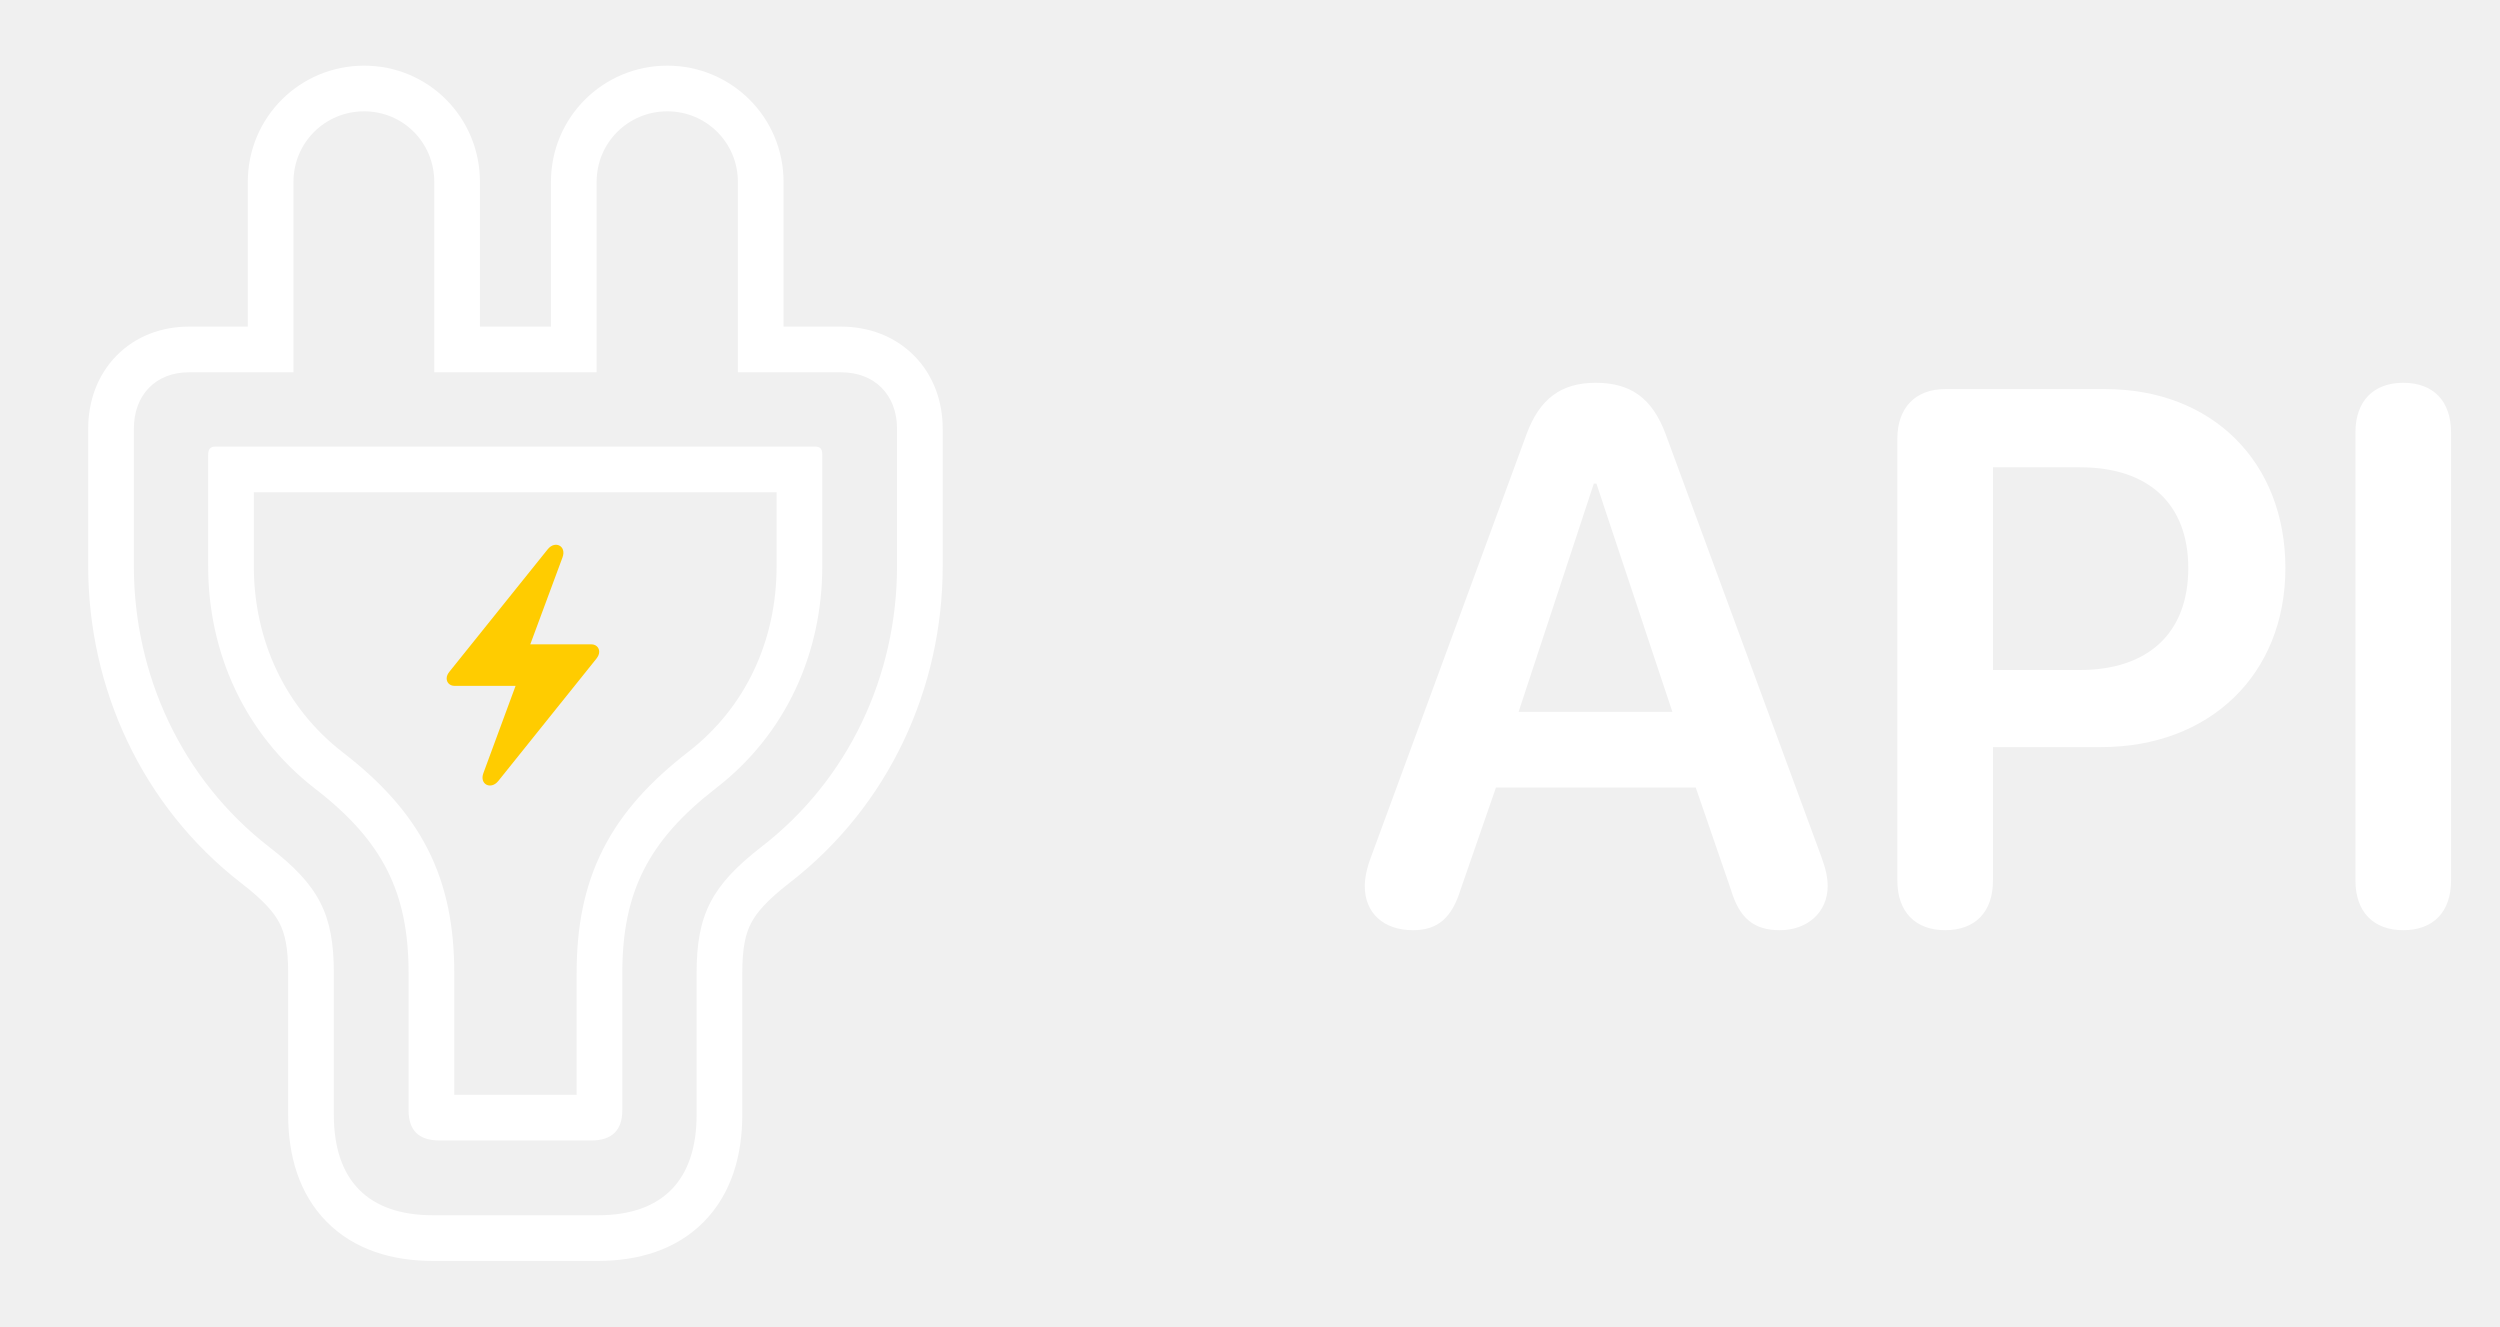
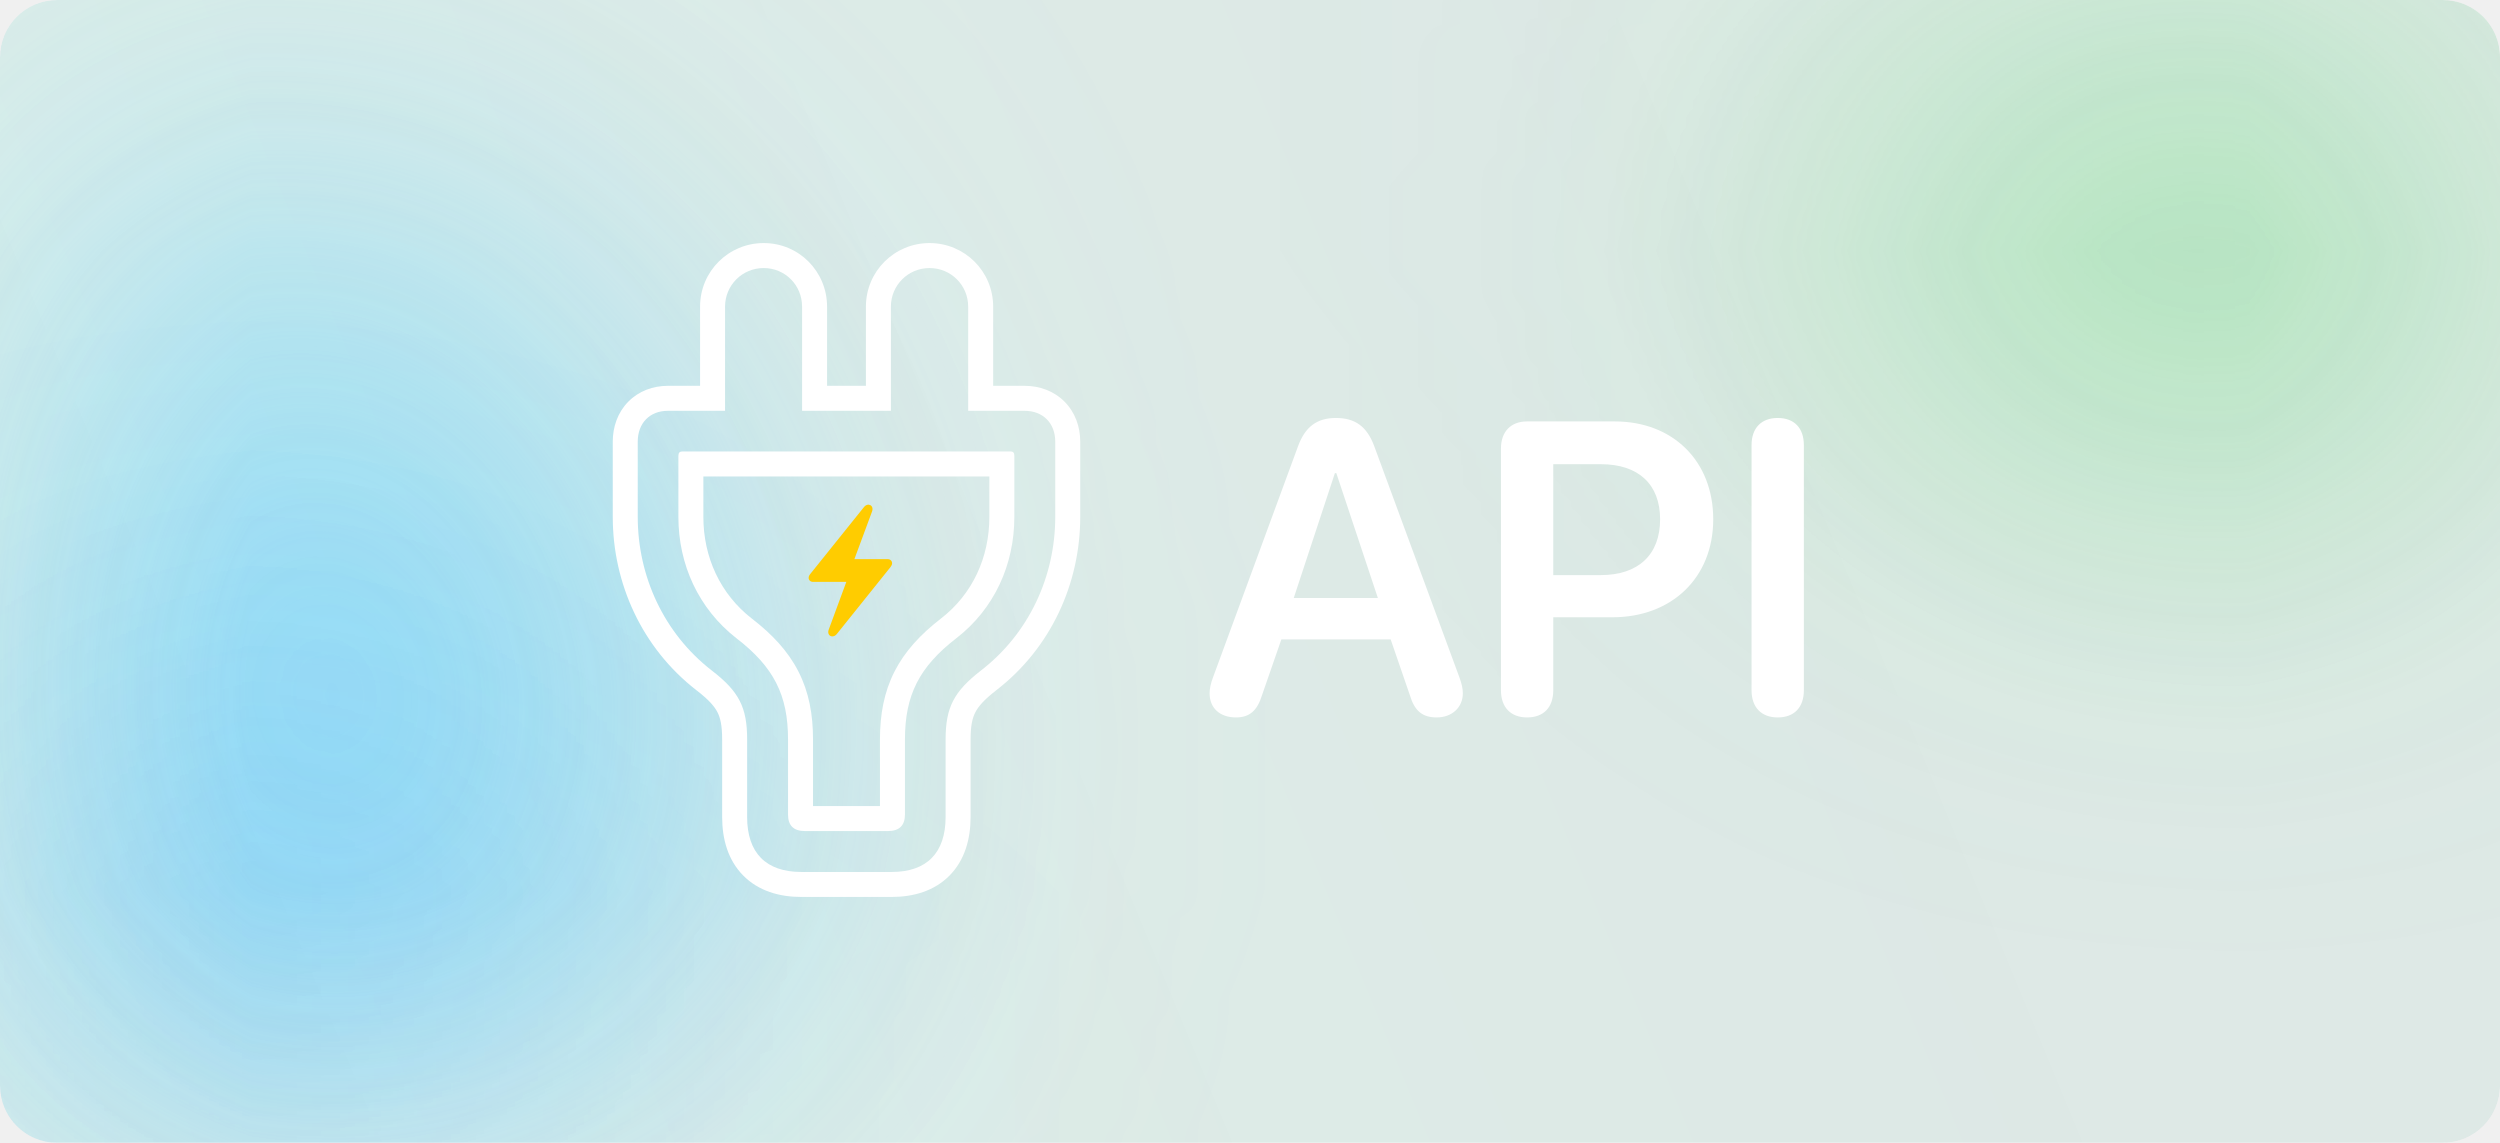
- <svg xmlns="http://www.w3.org/2000/svg" width="718" height="381" viewBox="0 0 718 381" fill="none">
-   <mask id="path-1-outside-1_1376_7512" maskUnits="userSpaceOnUse" x="25" y="17.865" width="246" height="345" fill="black">
-     <rect fill="white" x="25" y="17.865" width="246" height="345" />
-     <path d="M171.746 349.021L124.327 349.021C105.755 349.021 95.876 339.011 95.876 320.175L95.876 279.474C95.876 262.614 91.661 254.316 77.304 243.252C52.145 223.757 38.447 193.726 38.447 162.64L38.447 123.125C38.447 113.377 44.769 106.923 54.253 106.923L84.285 106.923L84.285 52.26C84.285 40.932 93.373 31.975 104.569 31.975C115.765 31.975 124.722 40.932 124.722 52.26L124.722 106.923L171.35 106.923L171.35 52.26C171.35 40.932 180.439 31.975 191.635 31.975C202.831 31.975 211.92 40.932 211.92 52.26L211.92 106.923L241.556 106.923C251.172 106.923 257.626 113.377 257.626 123.124L257.626 162.64C257.626 193.726 243.927 223.757 218.637 243.252C204.412 254.316 200.065 262.614 200.065 279.474L200.065 320.175C200.065 339.011 190.186 349.021 171.746 349.021ZM169.77 327.551C175.829 327.551 178.727 324.522 178.727 318.858L178.727 279.474C178.727 256.16 186.235 241.408 205.597 226.392C225.75 210.849 236.156 187.535 236.156 162.64L236.156 130.632C236.156 128.92 235.629 128.262 234.048 128.262L61.893 128.262C60.444 128.262 59.785 128.92 59.785 130.632L59.785 162.64C59.785 187.535 70.323 210.849 90.344 226.392C109.838 241.408 117.346 256.16 117.346 279.474L117.346 318.858C117.346 324.522 120.112 327.551 126.303 327.551L169.77 327.551Z" />
-   </mask>
-   <path d="M77.304 243.252L69.269 253.621L69.283 253.631L69.296 253.642L77.304 243.252ZM84.285 106.923L84.285 120.041L97.402 120.041L97.402 106.923L84.285 106.923ZM124.722 106.923L111.605 106.923L111.605 120.041L124.722 120.041L124.722 106.923ZM171.35 106.923L171.35 120.041L184.468 120.041L184.468 106.923L171.35 106.923ZM211.92 106.923L198.802 106.923L198.802 120.041L211.92 120.041L211.92 106.923ZM218.637 243.252L210.629 232.862L210.606 232.88L210.584 232.897L218.637 243.252ZM205.597 226.392L197.586 216.004L197.572 216.015L197.558 216.026L205.597 226.392ZM90.344 226.392L82.3 236.753L82.319 236.769L82.339 236.784L90.344 226.392ZM171.746 335.904L124.327 335.904L124.327 362.139L171.746 362.139L171.746 335.904ZM124.327 335.904C117.315 335.904 114.051 334.047 112.475 332.45C110.87 330.822 108.993 327.413 108.993 320.175L82.758 320.175C82.758 331.773 85.821 342.787 93.798 350.874C101.805 358.99 112.767 362.139 124.327 362.139L124.327 335.904ZM108.993 320.175L108.993 279.474L82.758 279.474L82.758 320.175L108.993 320.175ZM108.993 279.474C108.993 270.005 107.827 261.373 103.651 253.213C99.525 245.152 93.143 238.898 85.311 232.861L69.296 253.642C75.821 258.67 78.726 262.097 80.297 265.166C81.817 268.137 82.758 272.083 82.758 279.474L108.993 279.474ZM85.338 232.883C63.574 216.018 51.564 189.913 51.564 162.64L25.329 162.64C25.329 197.539 40.717 231.496 69.269 253.621L85.338 232.883ZM51.564 162.64L51.564 123.125L25.329 123.125L25.329 162.64L51.564 162.64ZM51.564 123.125C51.564 121.129 52.162 120.55 52.177 120.534C52.227 120.484 52.331 120.391 52.582 120.292C52.845 120.188 53.374 120.041 54.253 120.041L54.253 93.806C46.447 93.806 38.953 96.528 33.409 102.203C27.892 107.851 25.329 115.373 25.329 123.125L51.564 123.125ZM54.253 120.041L84.285 120.041L84.285 93.806L54.253 93.806L54.253 120.041ZM97.402 106.923L97.402 52.26L71.167 52.26L71.167 106.923L97.402 106.923ZM97.402 52.26C97.402 48.232 100.562 45.093 104.569 45.093L104.569 18.858C86.184 18.858 71.167 33.632 71.167 52.26L97.402 52.26ZM104.569 45.093C108.465 45.093 111.605 48.121 111.605 52.26L137.84 52.26C137.84 33.743 123.066 18.858 104.569 18.858L104.569 45.093ZM111.605 52.26L111.605 106.923L137.84 106.923L137.84 52.26L111.605 52.26ZM124.722 120.041L171.35 120.041L171.35 93.806L124.722 93.806L124.722 120.041ZM184.468 106.923L184.468 52.26L158.233 52.26L158.233 106.923L184.468 106.923ZM184.468 52.26C184.468 48.232 187.628 45.093 191.635 45.093L191.635 18.858C173.25 18.858 158.233 33.632 158.233 52.26L184.468 52.26ZM191.635 45.093C195.642 45.093 198.802 48.232 198.802 52.26L225.037 52.26C225.037 33.632 210.02 18.858 191.635 18.858L191.635 45.093ZM198.802 52.26L198.802 106.923L225.037 106.923L225.037 52.26L198.802 52.26ZM211.92 120.041L241.556 120.041L241.556 93.806L211.92 93.806L211.92 120.041ZM241.556 120.041C243.358 120.041 243.864 120.587 243.894 120.617C243.929 120.652 244.508 121.207 244.508 123.124L270.744 123.124C270.744 115.294 268.095 107.749 262.499 102.12C256.899 96.487 249.37 93.806 241.556 93.806L241.556 120.041ZM244.508 123.124L244.508 162.64L270.744 162.64L270.744 123.124L244.508 123.124ZM244.508 162.64C244.508 189.907 232.505 216 210.629 232.862L226.646 253.641C255.35 231.515 270.744 197.544 270.744 162.64L244.508 162.64ZM210.584 232.897C202.84 238.92 196.486 245.159 192.354 253.186C188.162 261.329 186.948 269.955 186.948 279.474L213.183 279.474C213.183 272.133 214.142 268.18 215.679 265.193C217.277 262.09 220.209 258.647 226.691 253.606L210.584 232.897ZM186.948 279.474L186.948 320.175L213.183 320.175L213.183 279.474L186.948 279.474ZM186.948 320.175C186.948 327.413 185.07 330.834 183.466 332.466C181.898 334.061 178.667 335.904 171.746 335.904L171.746 362.139C183.264 362.139 194.193 358.977 202.175 350.858C210.121 342.775 213.183 331.773 213.183 320.175L186.948 320.175ZM169.77 340.669C174.822 340.669 180.948 339.398 185.744 334.656C190.566 329.888 191.844 323.788 191.844 318.858L165.609 318.858C165.609 319.592 165.439 317.839 167.297 316.001C169.129 314.19 170.777 314.434 169.77 314.434L169.77 340.669ZM191.844 318.858L191.844 279.474L165.609 279.474L165.609 318.858L191.844 318.858ZM191.844 279.474C191.844 269.268 193.477 261.916 196.602 255.751C199.753 249.533 204.937 243.503 213.636 236.757L197.558 216.026C186.895 224.296 178.644 233.151 173.2 243.891C167.73 254.685 165.609 266.367 165.609 279.474L191.844 279.474ZM213.608 236.779C237.241 218.552 249.273 191.261 249.273 162.64L223.038 162.64C223.038 183.808 214.259 203.146 197.586 216.004L213.608 236.779ZM249.273 162.64L249.273 130.632L223.038 130.632L223.038 162.64L249.273 162.64ZM249.273 130.632C249.273 129.151 249.211 124.357 245.593 120.197C241.531 115.525 236.208 115.144 234.048 115.144L234.048 141.379C233.469 141.379 229.2 141.327 225.796 137.412C224.253 135.638 223.592 133.821 223.308 132.66C223.041 131.569 223.038 130.787 223.038 130.632L249.273 130.632ZM234.048 115.144L61.893 115.144L61.893 141.379L234.048 141.379L234.048 115.144ZM61.893 115.144C59.46 115.144 54.517 115.679 50.608 119.96C46.975 123.94 46.667 128.571 46.667 130.632L72.903 130.632C72.903 130.982 72.925 134.427 69.983 137.65C66.766 141.173 62.876 141.379 61.893 141.379L61.893 115.144ZM46.667 130.632L46.667 162.64L72.903 162.64L72.903 130.632L46.667 130.632ZM46.667 162.64C46.667 191.304 58.861 218.557 82.3 236.753L98.388 216.03C81.784 203.141 72.903 183.766 72.903 162.64L46.667 162.64ZM82.339 236.784C91.099 243.531 96.305 249.56 99.464 255.769C102.595 261.925 104.228 269.267 104.228 279.474L130.464 279.474C130.464 266.367 128.343 254.676 122.847 243.873C117.378 233.124 109.083 224.268 98.348 216L82.339 236.784ZM104.228 279.474L104.228 318.858L130.464 318.858L130.464 279.474L104.228 279.474ZM104.228 318.858C104.228 323.636 105.397 329.773 110.227 334.604C115.056 339.433 121.258 340.669 126.303 340.669L126.303 314.434C125.157 314.434 126.88 314.155 128.778 316.053C130.678 317.953 130.464 319.744 130.464 318.858L104.228 318.858ZM126.303 340.669L169.77 340.669L169.77 314.434L126.303 314.434L126.303 340.669Z" fill="white" mask="url(#path-1-outside-1_1376_7512)" />
-   <path d="M128.279 194.869C128.279 194.154 128.571 193.536 129.124 192.854L157.303 157.752C159.415 155.119 162.763 156.809 161.561 160.059L152.297 185.053H169.849C171.149 185.053 172.091 185.963 172.091 187.198C172.091 187.881 171.799 188.498 171.279 189.181L143.099 224.316C140.954 226.948 137.607 225.226 138.842 222.008L148.072 196.981H130.554C129.221 196.981 128.279 196.071 128.279 194.869Z" fill="#FFCC00" />
-   <path d="M405.801 267.151C397.392 267.151 391.963 262.255 391.963 254.484C391.963 252.356 392.496 249.375 393.773 246.075L438.372 124.839C442.097 114.621 448.271 109.937 458.276 109.937C468.388 109.937 474.562 114.408 478.394 124.733L523.099 246.075C524.376 249.588 524.908 252.036 524.908 254.484C524.908 261.935 519.161 267.151 511.177 267.151C503.727 267.151 499.575 263.745 497.127 255.549L487.015 226.171H429.644L419.532 255.336C416.977 263.638 412.932 267.151 405.801 267.151ZM436.137 204.457H480.31L458.489 138.889H457.744L436.137 204.457ZM558.65 267.151C550.135 267.151 544.919 261.935 544.919 252.888V126.01C544.919 117.069 550.135 111.747 558.65 111.747H604.633C635.181 111.747 656.363 132.503 656.363 163.158C656.363 193.813 634.543 214.569 603.462 214.569H572.381V252.888C572.381 261.935 567.272 267.151 558.65 267.151ZM572.381 192.429H597.288C616.98 192.429 628.475 181.785 628.475 163.158C628.475 144.744 617.086 134.206 597.395 134.206H572.381V192.429ZM690.211 267.151C681.696 267.151 676.48 261.935 676.48 252.888V124.2C676.48 115.153 681.696 109.937 690.211 109.937C698.833 109.937 703.942 115.153 703.942 124.2V252.888C703.942 261.935 698.833 267.151 690.211 267.151Z" fill="white" />
+ <svg xmlns="http://www.w3.org/2000/svg" width="700" height="320" viewBox="0 0 700 320" fill="none">
+   <g clip-path="url(#clip0_1376_7519)">
+     <mask id="mask0_1376_7519" style="mask-type:luminance" maskUnits="userSpaceOnUse" x="0" y="0" width="700" height="320">
+       <path d="M684 0H16C7.163 0 0 7.163 0 16V304C0 312.837 7.163 320 16 320H684C692.837 320 700 312.837 700 304V16C700 7.163 692.837 0 684 0Z" fill="white" />
+     </mask>
+     <g mask="url(#mask0_1376_7519)">
+       <path d="M684 0H16C7.163 0 0 7.163 0 16V304C0 312.837 7.163 320 16 320H684C692.837 320 700 312.837 700 304V16C700 7.163 692.837 0 684 0Z" fill="url(#paint0_linear_1376_7519)" />
+       <g opacity="0.8" filter="url(#filter0_f_1376_7519)">
+         <path d="M660 100C748.366 100 820 28.366 820 -60C820 -148.366 748.366 -220 660 -220C571.634 -220 500 -148.366 500 -60C500 28.366 571.634 100 660 100Z" fill="#32D74B" />
+       </g>
+       <g opacity="0.8" filter="url(#filter1_f_1376_7519)">
+         <path d="M20 373C108.366 373 180 301.366 180 213C180 124.634 108.366 53 20 53C-68.366 53 -140 124.634 -140 213C-140 301.366 -68.366 373 20 373Z" fill="#64D2FF" />
+       </g>
+       <g opacity="0.8" filter="url(#filter2_f_1376_7519)">
+ </g>
+       <g opacity="0.8" filter="url(#filter3_f_1376_7519)">
+         <path d="M20 573C108.366 573 180 501.366 180 413C180 324.634 108.366 253 20 253C-68.366 253 -140 324.634 -140 413C-140 501.366 -68.366 573 20 573Z" fill="#0A84FF" />
+       </g>
+     </g>
+     <mask id="path-6-outside-1_1376_7519" maskUnits="userSpaceOnUse" x="171" y="67.135" width="132" height="185" fill="black">
+       <rect fill="white" x="171" y="67.135" width="132" height="185" />
+       <path d="M249.663 244.151L224.373 244.151C214.467 244.151 209.198 238.811 209.198 228.765L209.198 207.058C209.198 198.065 206.95 193.639 199.293 187.738C185.874 177.341 178.568 161.324 178.568 144.744L178.568 123.668C178.568 118.47 181.94 115.028 186.999 115.028L203.016 115.028L203.016 85.873C203.016 79.831 207.863 75.054 213.835 75.054C219.806 75.054 224.583 79.831 224.583 85.873L224.583 115.027L249.453 115.027L249.453 85.873C249.453 79.831 254.3 75.054 260.271 75.054C266.243 75.054 271.09 79.831 271.09 85.873L271.09 115.027L286.897 115.027C292.025 115.027 295.468 118.47 295.468 123.668L295.468 144.744C295.468 161.324 288.161 177.341 274.673 187.738C267.086 193.639 264.767 198.065 264.767 207.058L264.767 228.765C264.767 238.811 259.499 244.151 249.663 244.151ZM248.609 232.7C251.841 232.7 253.387 231.084 253.387 228.063L253.387 207.058C253.387 194.623 257.391 186.755 267.718 178.746C278.467 170.456 284.016 158.022 284.016 144.744L284.016 127.673C284.016 126.76 283.735 126.408 282.892 126.408L191.073 126.408C190.3 126.408 189.949 126.76 189.949 127.673L189.949 144.744C189.949 158.022 195.569 170.456 206.248 178.746C216.645 186.755 220.649 194.623 220.649 207.058L220.649 228.063C220.649 231.084 222.124 232.7 225.426 232.7L248.609 232.7Z" />
+     </mask>
+     <path d="M199.293 187.738L195.007 193.269L195.015 193.274L195.022 193.28L199.293 187.738ZM203.016 115.028L203.016 122.024L210.012 122.024L210.012 115.027L203.016 115.028ZM224.583 115.027L217.587 115.027L217.587 122.024L224.583 122.024L224.583 115.027ZM249.453 115.027L249.453 122.024L256.449 122.024L256.449 115.027L249.453 115.027ZM271.09 115.027L264.094 115.027L264.094 122.024L271.09 122.024L271.09 115.027ZM274.673 187.738L270.402 182.197L270.39 182.206L270.378 182.216L274.673 187.738ZM267.718 178.746L263.445 173.206L263.438 173.212L263.431 173.217L267.718 178.746ZM206.248 178.746L201.957 184.272L201.968 184.281L201.978 184.289L206.248 178.746ZM249.663 237.154L224.373 237.154L224.373 251.147L249.663 251.147L249.663 237.154ZM224.373 237.154C220.633 237.154 218.892 236.164 218.052 235.312C217.195 234.444 216.194 232.626 216.194 228.765L202.202 228.765C202.202 234.951 203.835 240.825 208.09 245.138C212.36 249.467 218.207 251.147 224.373 251.147L224.373 237.154ZM216.194 228.765L216.194 207.058L202.202 207.058L202.202 228.765L216.194 228.765ZM216.194 207.058C216.194 202.007 215.572 197.403 213.345 193.051C211.144 188.752 207.741 185.416 203.563 182.197L195.022 193.28C198.502 195.962 200.051 197.79 200.889 199.426C201.7 201.011 202.202 203.115 202.202 207.058L216.194 207.058ZM203.578 182.208C191.97 173.213 185.565 159.29 185.565 144.744L171.572 144.744C171.572 163.357 179.779 181.469 195.007 193.269L203.578 182.208ZM185.565 144.744L185.565 123.668L171.572 123.668L171.572 144.744L185.565 144.744ZM185.565 123.668C185.565 122.604 185.883 122.295 185.892 122.287C185.918 122.26 185.973 122.21 186.107 122.158C186.248 122.102 186.53 122.024 186.999 122.024L186.999 108.031C182.835 108.031 178.838 109.483 175.882 112.51C172.939 115.522 171.572 119.534 171.572 123.668L185.565 123.668ZM186.999 122.024L203.016 122.024L203.016 108.031L186.999 108.031L186.999 122.024ZM210.012 115.027L210.012 85.873L196.02 85.873L196.02 115.028L210.012 115.027ZM210.012 85.873C210.012 83.725 211.698 82.05 213.835 82.05L213.835 68.058C204.029 68.058 196.02 75.938 196.02 85.873L210.012 85.873ZM213.835 82.05C215.913 82.05 217.587 83.665 217.587 85.873L231.58 85.873C231.58 75.997 223.7 68.058 213.835 68.058L213.835 82.05ZM217.587 85.873L217.587 115.027L231.58 115.027L231.58 85.873L217.587 85.873ZM224.583 122.024L249.453 122.024L249.453 108.031L224.583 108.031L224.583 122.024ZM256.449 115.027L256.449 85.873L242.456 85.873L242.456 115.027L256.449 115.027ZM256.449 85.873C256.449 83.725 258.134 82.05 260.271 82.05L260.271 68.058C250.466 68.058 242.456 75.938 242.456 85.873L256.449 85.873ZM260.271 82.05C262.408 82.05 264.094 83.725 264.094 85.873L278.086 85.873C278.086 75.938 270.077 68.058 260.271 68.058L260.271 82.05ZM264.094 85.873L264.094 115.027L278.086 115.027L278.086 85.873L264.094 85.873ZM271.09 122.024L286.897 122.024L286.897 108.031L271.09 108.031L271.09 122.024ZM286.897 122.024C287.858 122.024 288.128 122.315 288.144 122.331C288.162 122.35 288.471 122.646 288.471 123.668L302.464 123.668C302.464 119.492 301.051 115.468 298.067 112.466C295.08 109.461 291.064 108.031 286.897 108.031L286.897 122.024ZM288.471 123.668L288.471 144.744L302.464 144.744L302.464 123.668L288.471 123.668ZM288.471 144.744C288.471 159.287 282.069 173.204 270.402 182.197L278.944 193.279C294.254 181.478 302.464 163.36 302.464 144.744L288.471 144.744ZM270.378 182.216C266.248 185.428 262.858 188.756 260.655 193.037C258.419 197.38 257.771 201.981 257.771 207.058L271.764 207.058C271.764 203.142 272.275 201.034 273.095 199.441C273.948 197.786 275.511 195.95 278.968 193.261L270.378 182.216ZM257.771 207.058L257.771 228.765L271.764 228.765L271.764 207.058L257.771 207.058ZM257.771 228.765C257.771 232.626 256.77 234.45 255.914 235.321C255.078 236.171 253.355 237.154 249.663 237.154L249.663 251.147C255.807 251.147 261.636 249.46 265.893 245.13C270.131 240.819 271.764 234.951 271.764 228.765L257.771 228.765ZM248.609 239.696C251.304 239.696 254.572 239.018 257.129 236.489C259.701 233.946 260.383 230.692 260.383 228.063L246.39 228.063C246.39 228.454 246.3 227.519 247.291 226.539C248.268 225.573 249.146 225.703 248.609 225.703L248.609 239.696ZM260.383 228.063L260.383 207.058L246.39 207.058L246.39 228.063L260.383 228.063ZM260.383 207.058C260.383 201.614 261.254 197.693 262.92 194.405C264.601 191.088 267.366 187.873 272.005 184.275L263.431 173.217C257.743 177.628 253.342 182.351 250.439 188.079C247.522 193.836 246.39 200.067 246.39 207.058L260.383 207.058ZM271.991 184.286C284.595 174.565 291.013 160.009 291.013 144.744L277.02 144.744C277.02 156.034 272.338 166.348 263.445 173.206L271.991 184.286ZM291.013 144.744L291.013 127.673L277.02 127.673L277.02 144.744L291.013 144.744ZM291.013 127.673C291.013 126.883 290.979 124.326 289.05 122.107C286.883 119.616 284.045 119.412 282.892 119.412L282.892 133.405C282.583 133.405 280.307 133.377 278.491 131.289C277.668 130.342 277.316 129.374 277.164 128.754C277.021 128.172 277.02 127.755 277.02 127.673L291.013 127.673ZM282.892 119.412L191.073 119.412L191.073 133.405L282.892 133.405L282.892 119.412ZM191.073 119.412C189.776 119.412 187.139 119.698 185.055 121.981C183.117 124.103 182.953 126.573 182.953 127.673L196.945 127.673C196.945 127.859 196.957 129.697 195.388 131.415C193.672 133.295 191.598 133.405 191.073 133.405L191.073 119.412ZM182.953 127.673L182.953 144.744L196.945 144.744L196.945 127.673L182.953 127.673ZM182.953 144.744C182.953 160.032 189.456 174.568 201.957 184.272L210.538 173.22C201.682 166.345 196.945 156.011 196.945 144.744L182.953 144.744ZM201.978 184.289C206.651 187.888 209.427 191.103 211.112 194.414C212.782 197.698 213.653 201.614 213.653 207.058L227.645 207.058C227.645 200.067 226.514 193.832 223.583 188.07C220.666 182.337 216.242 177.613 210.517 173.203L201.978 184.289ZM213.653 207.058L213.653 228.063L227.645 228.063L227.645 207.058L213.653 207.058ZM213.653 228.063C213.653 230.611 214.276 233.885 216.852 236.461C219.428 239.037 222.736 239.696 225.426 239.696L225.426 225.703C224.815 225.703 225.734 225.554 226.747 226.567C227.76 227.58 227.645 228.536 227.645 228.063L213.653 228.063ZM225.426 239.696L248.609 239.696L248.609 225.703L225.426 225.703L225.426 239.696Z" fill="white" mask="url(#path-6-outside-1_1376_7519)" />
+     <path d="M226.417 161.798C226.417 161.417 226.573 161.088 226.868 160.724L241.897 142.002C243.024 140.598 244.81 141.499 244.168 143.233L239.228 156.563H248.589C249.282 156.563 249.785 157.049 249.785 157.707C249.785 158.071 249.629 158.401 249.352 158.765L234.322 177.504C233.178 178.908 231.393 177.989 232.051 176.273L236.974 162.925H227.631C226.92 162.925 226.417 162.44 226.417 161.798Z" fill="#FFCC00" />
+     <path d="M346.067 200.882C341.582 200.882 338.687 198.27 338.687 194.126C338.687 192.991 338.971 191.401 339.652 189.641L363.439 124.98C365.426 119.53 368.719 117.032 374.055 117.032C379.448 117.032 382.741 119.416 384.785 124.923L408.628 189.641C409.309 191.515 409.593 192.82 409.593 194.126C409.593 198.1 406.528 200.882 402.27 200.882C398.296 200.882 396.082 199.065 394.776 194.694L389.383 179.025H358.784L353.391 194.58C352.028 199.008 349.871 200.882 346.067 200.882ZM362.247 167.444H385.806L374.169 132.474H373.771L362.247 167.444ZM427.589 200.882C423.048 200.882 420.266 198.1 420.266 193.275V125.604C420.266 120.836 423.048 117.997 427.589 117.997H452.114C468.407 117.997 479.705 129.067 479.705 145.417C479.705 161.767 468.067 172.837 451.49 172.837H434.913V193.275C434.913 198.1 432.188 200.882 427.589 200.882ZM434.913 161.029H448.197C458.7 161.029 464.831 155.352 464.831 145.417C464.831 135.596 458.756 129.976 448.254 129.976H434.913V161.029ZM497.758 200.882C493.216 200.882 490.434 198.1 490.434 193.275V124.639C490.434 119.814 493.216 117.032 497.758 117.032C502.356 117.032 505.081 119.814 505.081 124.639V193.275C505.081 198.1 502.356 200.882 497.758 200.882Z" fill="white" />
+   </g>
+   <defs>
+     <filter id="filter0_f_1376_7519" x="260" y="-460" width="800" height="800" filterUnits="userSpaceOnUse" color-interpolation-filters="sRGB">
+       <feFlood flood-opacity="0" result="BackgroundImageFix" />
+       <feBlend mode="normal" in="SourceGraphic" in2="BackgroundImageFix" result="shape" />
+       <feGaussianBlur stdDeviation="120" result="effect1_foregroundBlur_1376_7519" />
+     </filter>
+     <filter id="filter1_f_1376_7519" x="-380" y="-187" width="800" height="800" filterUnits="userSpaceOnUse" color-interpolation-filters="sRGB">
+       <feFlood flood-opacity="0" result="BackgroundImageFix" />
+       <feBlend mode="normal" in="SourceGraphic" in2="BackgroundImageFix" result="shape" />
+       <feGaussianBlur stdDeviation="120" result="effect1_foregroundBlur_1376_7519" />
+     </filter>
+     <filter id="filter2_f_1376_7519" x="260" y="80" width="800" height="800" filterUnits="userSpaceOnUse" color-interpolation-filters="sRGB">
+       <feFlood flood-opacity="0" result="BackgroundImageFix" />
+       <feBlend mode="normal" in="SourceGraphic" in2="BackgroundImageFix" result="shape" />
+       <feGaussianBlur stdDeviation="120" result="effect1_foregroundBlur_1376_7519" />
+     </filter>
+     <filter id="filter3_f_1376_7519" x="-380" y="13" width="800" height="800" filterUnits="userSpaceOnUse" color-interpolation-filters="sRGB">
+       <feFlood flood-opacity="0" result="BackgroundImageFix" />
+       <feBlend mode="normal" in="SourceGraphic" in2="BackgroundImageFix" result="shape" />
+       <feGaussianBlur stdDeviation="120" result="effect1_foregroundBlur_1376_7519" />
+     </filter>
+     <linearGradient id="paint0_linear_1376_7519" x1="1.27814e-05" y1="320" x2="710.784" y2="26.079" gradientUnits="userSpaceOnUse">
+       <stop stop-color="#18E299" stop-opacity="0.09" />
+       <stop offset="0.729" stop-color="#0D9373" stop-opacity="0.08" />
+     </linearGradient>
+     <clipPath id="clip0_1376_7519">
+       <rect width="700" height="320" fill="white" />
+     </clipPath>
+   </defs>
</svg>
